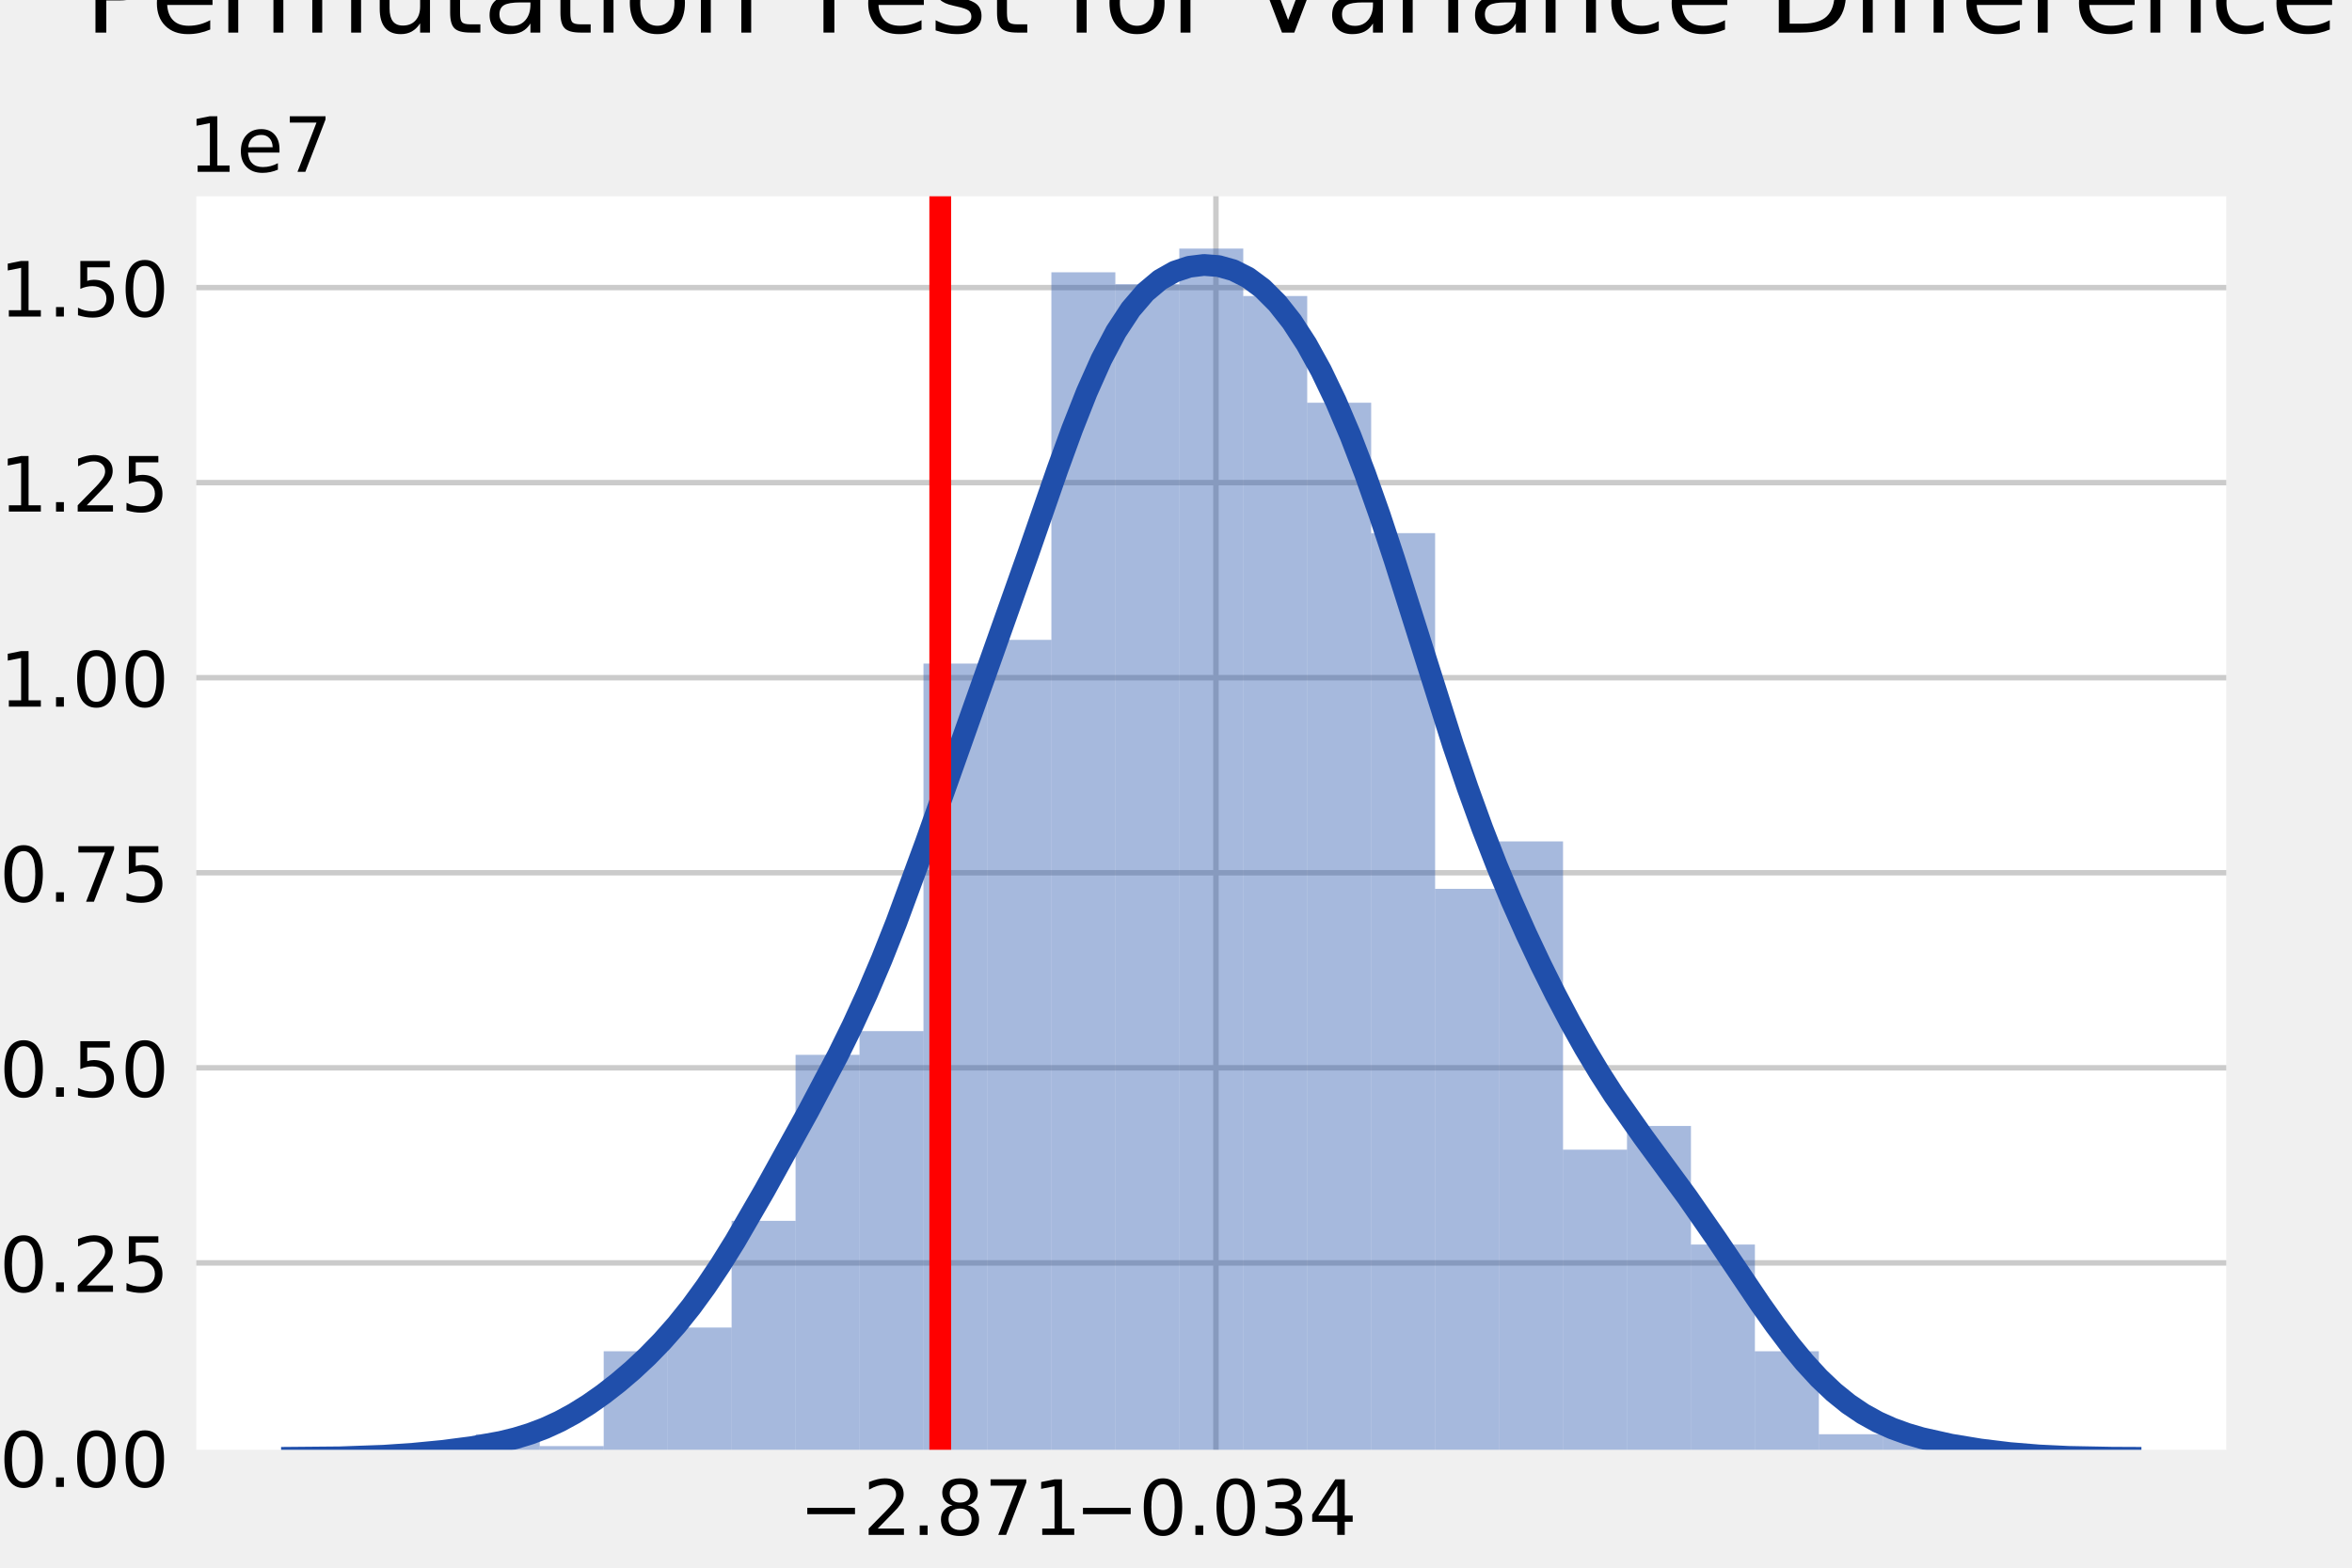
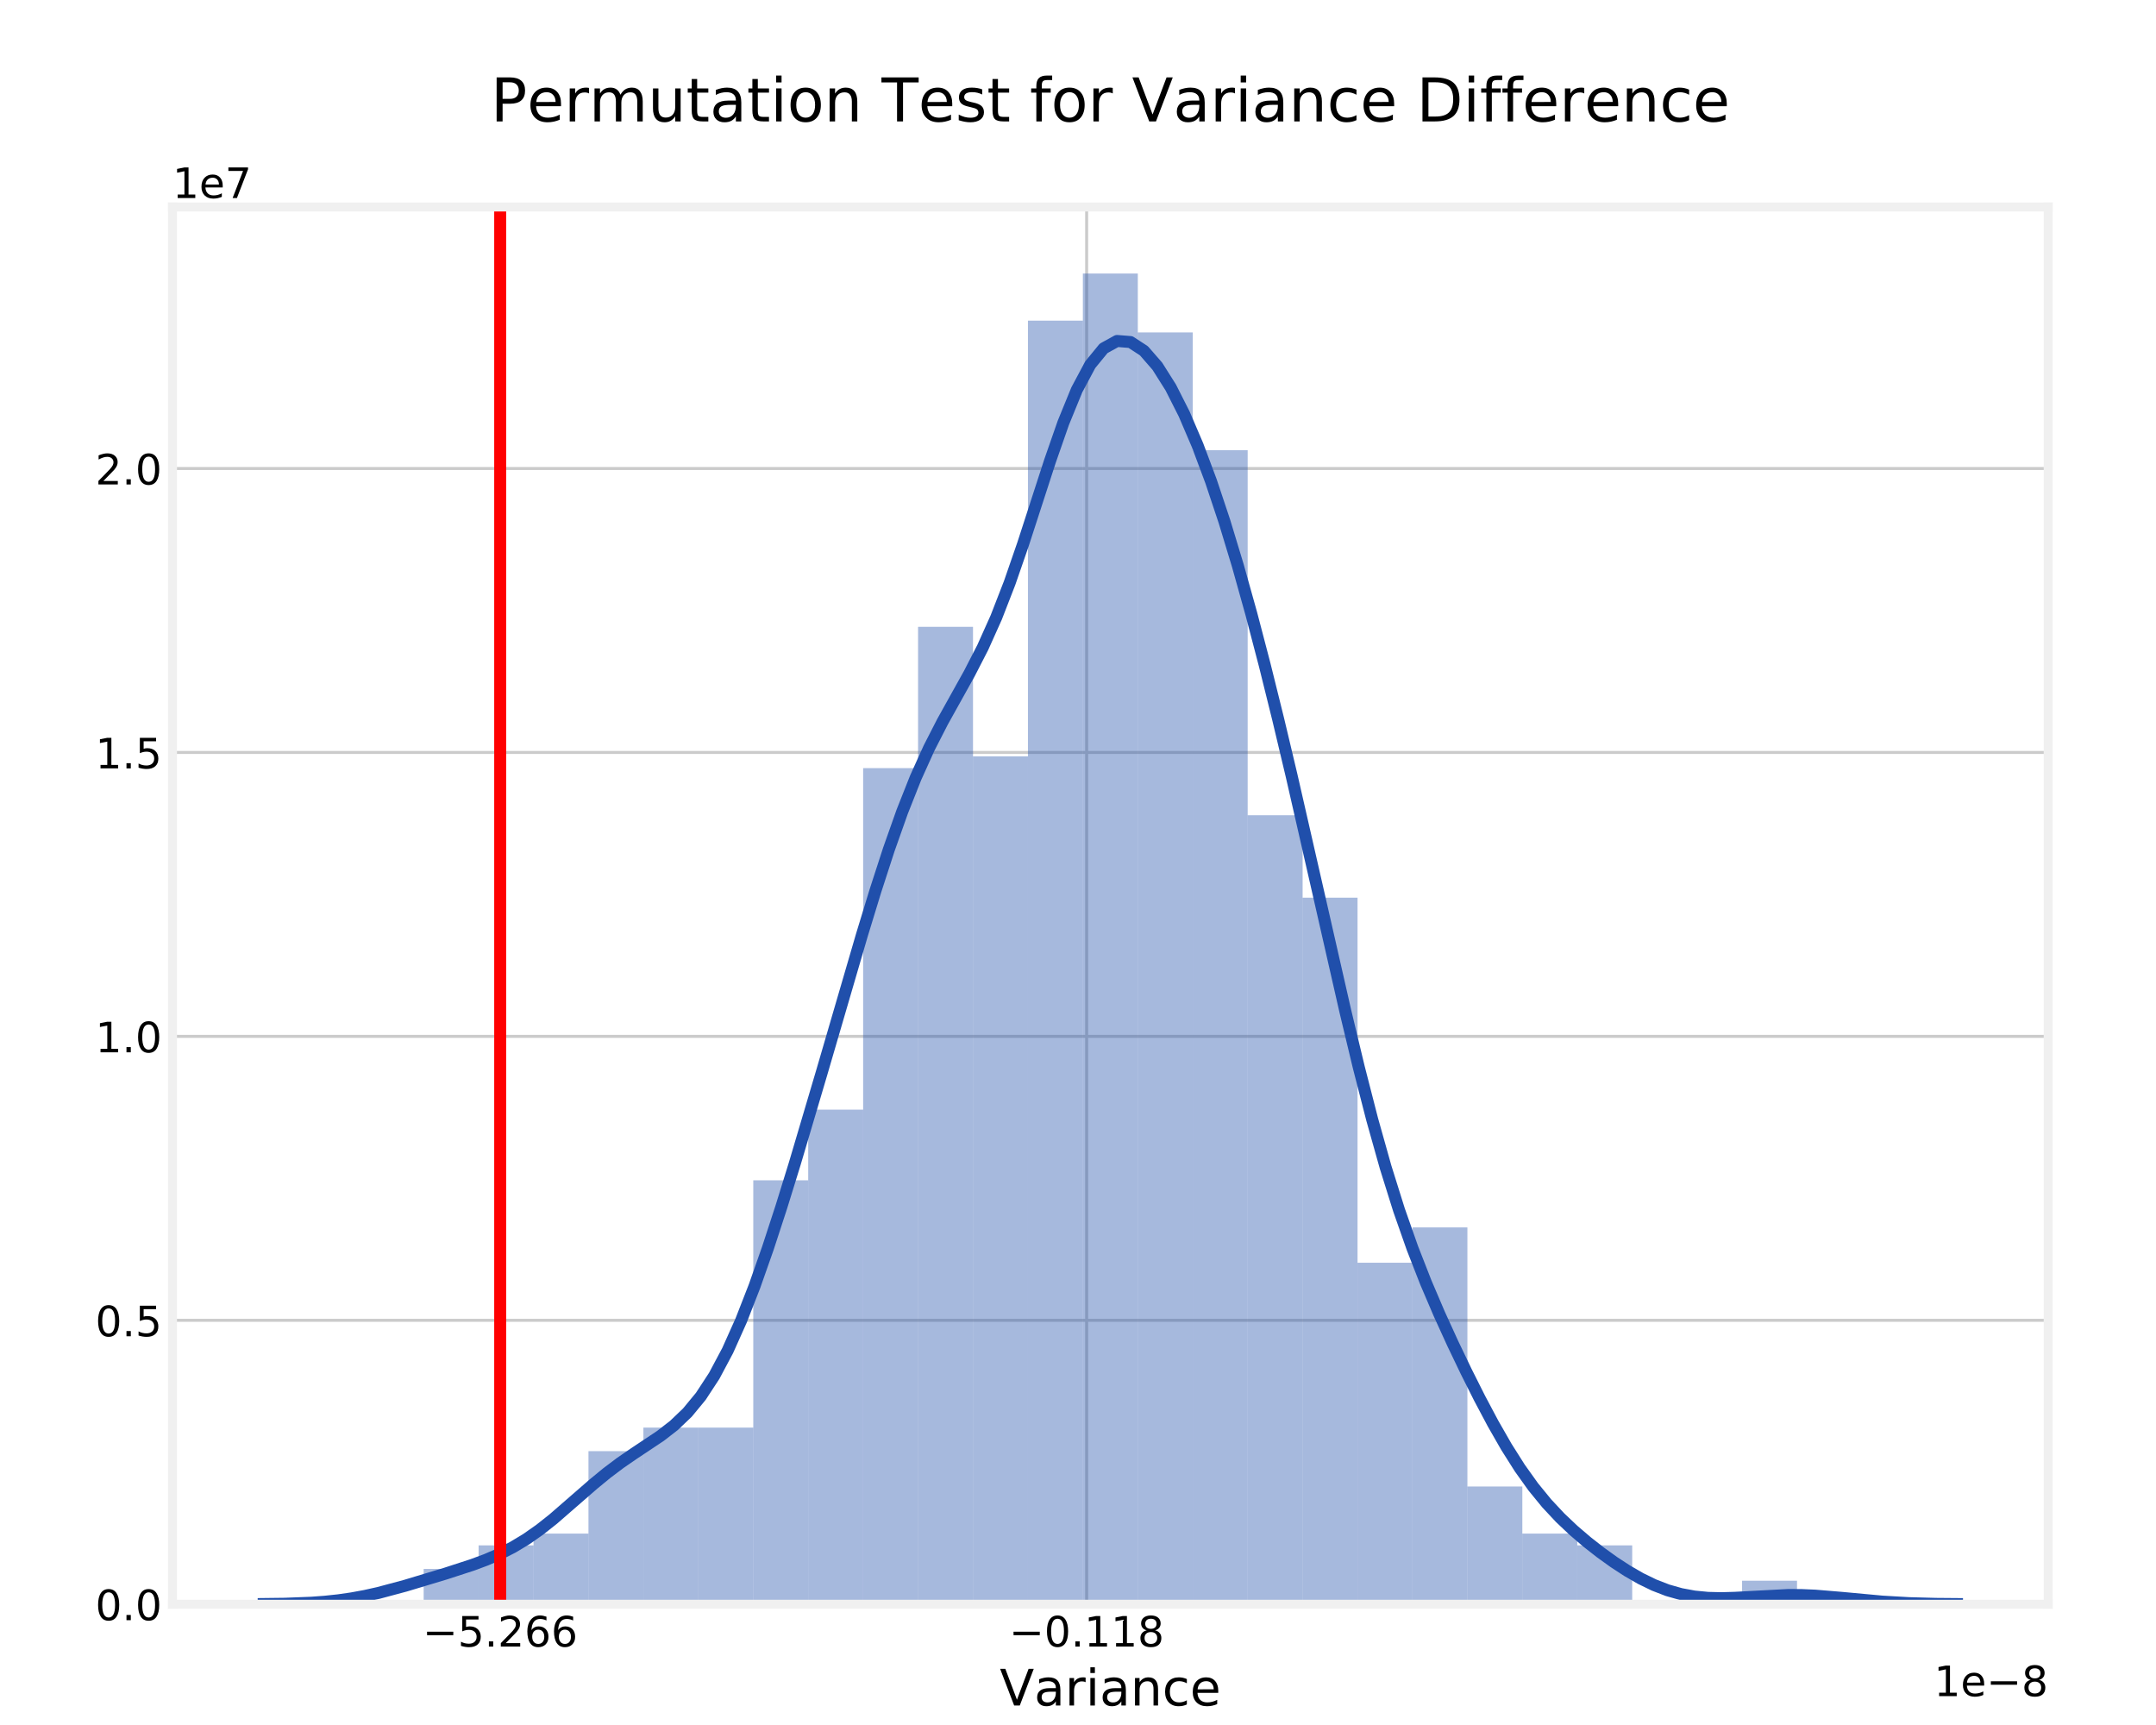
- <svg xmlns="http://www.w3.org/2000/svg" xmlns:xlink="http://www.w3.org/1999/xlink" height="288pt" version="1.1" viewBox="0 0 432 288" width="432pt">
+ <svg xmlns="http://www.w3.org/2000/svg" xmlns:xlink="http://www.w3.org/1999/xlink" height="576pt" version="1.1" viewBox="0 0 720 576" width="720pt">
  <defs>
    <style type="text/css">
*{stroke-linecap:butt;stroke-linejoin:round;}
  </style>
  </defs>
  <g id="figure_1">
    <g id="patch_1">
-       <path d="M 0 288  L 432 288  L 432 0  L 0 0  z " style="fill:#f0f0f0;" />
+       <path d="M 0 576  L 720 576  L 720 0  L 0 0  z " style="fill:#ffffff;" />
    </g>
    <g id="axes_1">
      <g id="patch_2">
-         <path d="M 34.56 267.84  L 410.4 267.84  L 410.4 34.56  L 34.56 34.56  z " style="fill:#ffffff;" />
+         <path d="M 57.6 535.68  L 684 535.68  L 684 69.12  L 57.6 69.12  z " style="fill:#ffffff;" />
      </g>
      <g id="matplotlib.axis_1">
        <g id="xtick_1">
          <g id="line2d_1">
-             <path clip-path="url(#p8875f8b47a)" d="M 223.334 267.84  L 223.334 34.56  " style="fill:none;stroke:#cbcbcb;" />
+             <path clip-path="url(#p418d63c7a5)" d="M 362.892 535.68  L 362.892 69.12  " style="fill:none;stroke:#cbcbcb;" />
          </g>
          <g id="line2d_2" />
          <g id="text_1">
            <defs>
              <path d="M 10.594 35.5  L 73.188 35.5  L 73.188 27.203  L 10.594 27.203  z " id="DejaVuSans-8722" />
              <path d="M 31.781 66.406  Q 24.172 66.406 20.328 58.906  Q 16.5 51.422 16.5 36.375  Q 16.5 21.391 20.328 13.891  Q 24.172 6.391 31.781 6.391  Q 39.453 6.391 43.281 13.891  Q 47.125 21.391 47.125 36.375  Q 47.125 51.422 43.281 58.906  Q 39.453 66.406 31.781 66.406  z M 31.781 74.219  Q 44.047 74.219 50.516 64.516  Q 56.984 54.828 56.984 36.375  Q 56.984 17.969 50.516 8.266  Q 44.047 -1.422 31.781 -1.422  Q 19.531 -1.422 13.062 8.266  Q 6.594 17.969 6.594 36.375  Q 6.594 54.828 13.062 64.516  Q 19.531 74.219 31.781 74.219  z " id="DejaVuSans-48" />
              <path d="M 10.688 12.406  L 21 12.406  L 21 0  L 10.688 0  z " id="DejaVuSans-46" />
-               <path d="M 40.578 39.312  Q 47.656 37.797 51.625 33  Q 55.609 28.219 55.609 21.188  Q 55.609 10.406 48.188 4.484  Q 40.766 -1.422 27.094 -1.422  Q 22.516 -1.422 17.656 -0.516  Q 12.797 0.391 7.625 2.203  L 7.625 11.719  Q 11.719 9.328 16.594 8.109  Q 21.484 6.891 26.812 6.891  Q 36.078 6.891 40.938 10.547  Q 45.797 14.203 45.797 21.188  Q 45.797 27.641 41.281 31.266  Q 36.766 34.906 28.719 34.906  L 20.219 34.906  L 20.219 43.016  L 29.109 43.016  Q 36.375 43.016 40.234 45.922  Q 44.094 48.828 44.094 54.297  Q 44.094 59.906 40.109 62.906  Q 36.141 65.922 28.719 65.922  Q 24.656 65.922 20.016 65.031  Q 15.375 64.156 9.812 62.312  L 9.812 71.094  Q 15.438 72.656 20.344 73.438  Q 25.25 74.219 29.594 74.219  Q 40.828 74.219 47.359 69.109  Q 53.906 64.016 53.906 55.328  Q 53.906 49.266 50.438 45.094  Q 46.969 40.922 40.578 39.312  z " id="DejaVuSans-51" />
-               <path d="M 37.797 64.312  L 12.891 25.391  L 37.797 25.391  z M 35.203 72.906  L 47.609 72.906  L 47.609 25.391  L 58.016 25.391  L 58.016 17.188  L 47.609 17.188  L 47.609 0  L 37.797 0  L 37.797 17.188  L 4.891 17.188  L 4.891 26.703  z " id="DejaVuSans-52" />
+               <path d="M 12.406 8.297  L 28.516 8.297  L 28.516 63.922  L 10.984 60.406  L 10.984 69.391  L 28.422 72.906  L 38.281 72.906  L 38.281 8.297  L 54.391 8.297  L 54.391 0  L 12.406 0  z " id="DejaVuSans-49" />
+               <path d="M 31.781 34.625  Q 24.75 34.625 20.719 30.859  Q 16.703 27.094 16.703 20.516  Q 16.703 13.922 20.719 10.156  Q 24.75 6.391 31.781 6.391  Q 38.812 6.391 42.859 10.172  Q 46.922 13.969 46.922 20.516  Q 46.922 27.094 42.891 30.859  Q 38.875 34.625 31.781 34.625  z M 21.922 38.812  Q 15.578 40.375 12.031 44.719  Q 8.5 49.078 8.5 55.328  Q 8.5 64.062 14.719 69.141  Q 20.953 74.219 31.781 74.219  Q 42.672 74.219 48.875 69.141  Q 55.078 64.062 55.078 55.328  Q 55.078 49.078 51.531 44.719  Q 48 40.375 41.703 38.812  Q 48.828 37.156 52.797 32.312  Q 56.781 27.484 56.781 20.516  Q 56.781 9.906 50.312 4.234  Q 43.844 -1.422 31.781 -1.422  Q 19.734 -1.422 13.25 4.234  Q 6.781 9.906 6.781 20.516  Q 6.781 27.484 10.781 32.312  Q 14.797 37.156 21.922 38.812  z M 18.312 54.391  Q 18.312 48.734 21.844 45.562  Q 25.391 42.391 31.781 42.391  Q 38.141 42.391 41.719 45.562  Q 45.312 48.734 45.312 54.391  Q 45.312 60.062 41.719 63.234  Q 38.141 66.406 31.781 66.406  Q 25.391 66.406 21.844 63.234  Q 18.312 60.062 18.312 54.391  z " id="DejaVuSans-56" />
            </defs>
-             <g transform="translate(197.4289 281.9778)scale(0.14 -0.14)">
+             <g transform="translate(336.9862 549.8178)scale(0.14 -0.14)">
              <use xlink:href="#DejaVuSans-8722" />
              <use x="83.789" xlink:href="#DejaVuSans-48" />
              <use x="147.412" xlink:href="#DejaVuSans-46" />
-               <use x="179.199" xlink:href="#DejaVuSans-48" />
-               <use x="242.822" xlink:href="#DejaVuSans-51" />
-               <use x="306.445" xlink:href="#DejaVuSans-52" />
+               <use x="179.199" xlink:href="#DejaVuSans-49" />
+               <use x="242.822" xlink:href="#DejaVuSans-49" />
+               <use x="306.445" xlink:href="#DejaVuSans-56" />
            </g>
          </g>
        </g>
        <g id="xtick_2">
          <g id="line2d_3">
-             <path clip-path="url(#p8875f8b47a)" d="M 172.699 267.84  L 172.699 34.56  " style="fill:none;stroke:#cbcbcb;" />
+             <path clip-path="url(#p418d63c7a5)" d="M 167.04 535.68  L 167.04 69.12  " style="fill:none;stroke:#cbcbcb;" />
          </g>
          <g id="line2d_4" />
          <g id="text_2">
            <defs>
+               <path d="M 10.797 72.906  L 49.516 72.906  L 49.516 64.594  L 19.828 64.594  L 19.828 46.734  Q 21.969 47.469 24.109 47.828  Q 26.266 48.188 28.422 48.188  Q 40.625 48.188 47.75 41.5  Q 54.891 34.812 54.891 23.391  Q 54.891 11.625 47.562 5.094  Q 40.234 -1.422 26.906 -1.422  Q 22.312 -1.422 17.547 -0.641  Q 12.797 0.141 7.719 1.703  L 7.719 11.625  Q 12.109 9.234 16.797 8.062  Q 21.484 6.891 26.703 6.891  Q 35.156 6.891 40.078 11.328  Q 45.016 15.766 45.016 23.391  Q 45.016 31 40.078 35.438  Q 35.156 39.891 26.703 39.891  Q 22.75 39.891 18.812 39.016  Q 14.891 38.141 10.797 36.281  z " id="DejaVuSans-53" />
              <path d="M 19.188 8.297  L 53.609 8.297  L 53.609 0  L 7.328 0  L 7.328 8.297  Q 12.938 14.109 22.625 23.891  Q 32.328 33.688 34.812 36.531  Q 39.547 41.844 41.422 45.531  Q 43.312 49.219 43.312 52.781  Q 43.312 58.594 39.234 62.25  Q 35.156 65.922 28.609 65.922  Q 23.969 65.922 18.812 64.312  Q 13.672 62.703 7.812 59.422  L 7.812 69.391  Q 13.766 71.781 18.938 73  Q 24.125 74.219 28.422 74.219  Q 39.75 74.219 46.484 68.547  Q 53.219 62.891 53.219 53.422  Q 53.219 48.922 51.531 44.891  Q 49.859 40.875 45.406 35.406  Q 44.188 33.984 37.641 27.219  Q 31.109 20.453 19.188 8.297  z " id="DejaVuSans-50" />
-               <path d="M 31.781 34.625  Q 24.75 34.625 20.719 30.859  Q 16.703 27.094 16.703 20.516  Q 16.703 13.922 20.719 10.156  Q 24.75 6.391 31.781 6.391  Q 38.812 6.391 42.859 10.172  Q 46.922 13.969 46.922 20.516  Q 46.922 27.094 42.891 30.859  Q 38.875 34.625 31.781 34.625  z M 21.922 38.812  Q 15.578 40.375 12.031 44.719  Q 8.5 49.078 8.5 55.328  Q 8.5 64.062 14.719 69.141  Q 20.953 74.219 31.781 74.219  Q 42.672 74.219 48.875 69.141  Q 55.078 64.062 55.078 55.328  Q 55.078 49.078 51.531 44.719  Q 48 40.375 41.703 38.812  Q 48.828 37.156 52.797 32.312  Q 56.781 27.484 56.781 20.516  Q 56.781 9.906 50.312 4.234  Q 43.844 -1.422 31.781 -1.422  Q 19.734 -1.422 13.25 4.234  Q 6.781 9.906 6.781 20.516  Q 6.781 27.484 10.781 32.312  Q 14.797 37.156 21.922 38.812  z M 18.312 54.391  Q 18.312 48.734 21.844 45.562  Q 25.391 42.391 31.781 42.391  Q 38.141 42.391 41.719 45.562  Q 45.312 48.734 45.312 54.391  Q 45.312 60.062 41.719 63.234  Q 38.141 66.406 31.781 66.406  Q 25.391 66.406 21.844 63.234  Q 18.312 60.062 18.312 54.391  z " id="DejaVuSans-56" />
-               <path d="M 8.203 72.906  L 55.078 72.906  L 55.078 68.703  L 28.609 0  L 18.312 0  L 43.219 64.594  L 8.203 64.594  z " id="DejaVuSans-55" />
-               <path d="M 12.406 8.297  L 28.516 8.297  L 28.516 63.922  L 10.984 60.406  L 10.984 69.391  L 28.422 72.906  L 38.281 72.906  L 38.281 8.297  L 54.391 8.297  L 54.391 0  L 12.406 0  z " id="DejaVuSans-49" />
+               <path d="M 33.016 40.375  Q 26.375 40.375 22.484 35.828  Q 18.609 31.297 18.609 23.391  Q 18.609 15.531 22.484 10.953  Q 26.375 6.391 33.016 6.391  Q 39.656 6.391 43.531 10.953  Q 47.406 15.531 47.406 23.391  Q 47.406 31.297 43.531 35.828  Q 39.656 40.375 33.016 40.375  z M 52.594 71.297  L 52.594 62.312  Q 48.875 64.062 45.094 64.984  Q 41.312 65.922 37.594 65.922  Q 27.828 65.922 22.672 59.328  Q 17.531 52.734 16.797 39.406  Q 19.672 43.656 24.016 45.922  Q 28.375 48.188 33.594 48.188  Q 44.578 48.188 50.953 41.516  Q 57.328 34.859 57.328 23.391  Q 57.328 12.156 50.688 5.359  Q 44.047 -1.422 33.016 -1.422  Q 20.359 -1.422 13.672 8.266  Q 6.984 17.969 6.984 36.375  Q 6.984 53.656 15.188 63.938  Q 23.391 74.219 37.203 74.219  Q 40.922 74.219 44.703 73.484  Q 48.484 72.75 52.594 71.297  z " id="DejaVuSans-54" />
            </defs>
-             <g transform="translate(146.7937 281.9778)scale(0.14 -0.14)">
+             <g transform="translate(141.1346 549.8178)scale(0.14 -0.14)">
              <use xlink:href="#DejaVuSans-8722" />
-               <use x="83.789" xlink:href="#DejaVuSans-50" />
+               <use x="83.789" xlink:href="#DejaVuSans-53" />
              <use x="147.412" xlink:href="#DejaVuSans-46" />
-               <use x="179.199" xlink:href="#DejaVuSans-56" />
-               <use x="242.822" xlink:href="#DejaVuSans-55" />
-               <use x="306.445" xlink:href="#DejaVuSans-49" />
+               <use x="179.199" xlink:href="#DejaVuSans-50" />
+               <use x="242.822" xlink:href="#DejaVuSans-54" />
+               <use x="306.445" xlink:href="#DejaVuSans-54" />
            </g>
          </g>
        </g>
        <g id="text_3">
          <defs>
            <path d="M 28.609 0  L 0.781 72.906  L 11.078 72.906  L 34.188 11.531  L 57.328 72.906  L 67.578 72.906  L 39.797 0  z " id="DejaVuSans-86" />
            <path d="M 34.281 27.484  Q 23.391 27.484 19.188 25  Q 14.984 22.516 14.984 16.5  Q 14.984 11.719 18.141 8.906  Q 21.297 6.109 26.703 6.109  Q 34.188 6.109 38.703 11.406  Q 43.219 16.703 43.219 25.484  L 43.219 27.484  z M 52.203 31.203  L 52.203 0  L 43.219 0  L 43.219 8.297  Q 40.141 3.328 35.547 0.953  Q 30.953 -1.422 24.312 -1.422  Q 15.922 -1.422 10.953 3.297  Q 6 8.016 6 15.922  Q 6 25.141 12.172 29.828  Q 18.359 34.516 30.609 34.516  L 43.219 34.516  L 43.219 35.406  Q 43.219 41.609 39.141 45  Q 35.062 48.391 27.688 48.391  Q 23 48.391 18.547 47.266  Q 14.109 46.141 10.016 43.891  L 10.016 52.203  Q 14.938 54.109 19.578 55.047  Q 24.219 56 28.609 56  Q 40.484 56 46.344 49.844  Q 52.203 43.703 52.203 31.203  z " id="DejaVuSans-97" />
            <path d="M 41.109 46.297  Q 39.594 47.172 37.812 47.578  Q 36.031 48 33.891 48  Q 26.266 48 22.188 43.047  Q 18.109 38.094 18.109 28.812  L 18.109 0  L 9.078 0  L 9.078 54.688  L 18.109 54.688  L 18.109 46.188  Q 20.953 51.172 25.484 53.578  Q 30.031 56 36.531 56  Q 37.453 56 38.578 55.875  Q 39.703 55.766 41.062 55.516  z " id="DejaVuSans-114" />
            <path d="M 9.422 54.688  L 18.406 54.688  L 18.406 0  L 9.422 0  z M 9.422 75.984  L 18.406 75.984  L 18.406 64.594  L 9.422 64.594  z " id="DejaVuSans-105" />
            <path d="M 54.891 33.016  L 54.891 0  L 45.906 0  L 45.906 32.719  Q 45.906 40.484 42.875 44.328  Q 39.844 48.188 33.797 48.188  Q 26.516 48.188 22.312 43.547  Q 18.109 38.922 18.109 30.906  L 18.109 0  L 9.078 0  L 9.078 54.688  L 18.109 54.688  L 18.109 46.188  Q 21.344 51.125 25.703 53.562  Q 30.078 56 35.797 56  Q 45.219 56 50.047 50.172  Q 54.891 44.344 54.891 33.016  z " id="DejaVuSans-110" />
            <path d="M 48.781 52.594  L 48.781 44.188  Q 44.969 46.297 41.141 47.344  Q 37.312 48.391 33.406 48.391  Q 24.656 48.391 19.812 42.844  Q 14.984 37.312 14.984 27.297  Q 14.984 17.281 19.812 11.734  Q 24.656 6.203 33.406 6.203  Q 37.312 6.203 41.141 7.25  Q 44.969 8.297 48.781 10.406  L 48.781 2.094  Q 45.016 0.344 40.984 -0.531  Q 36.969 -1.422 32.422 -1.422  Q 20.062 -1.422 12.781 6.344  Q 5.516 14.109 5.516 27.297  Q 5.516 40.672 12.859 48.328  Q 20.219 56 33.016 56  Q 37.156 56 41.109 55.141  Q 45.062 54.297 48.781 52.594  z " id="DejaVuSans-99" />
            <path d="M 56.203 29.594  L 56.203 25.203  L 14.891 25.203  Q 15.484 15.922 20.484 11.062  Q 25.484 6.203 34.422 6.203  Q 39.594 6.203 44.453 7.469  Q 49.312 8.734 54.109 11.281  L 54.109 2.781  Q 49.266 0.734 44.188 -0.344  Q 39.109 -1.422 33.891 -1.422  Q 20.797 -1.422 13.156 6.188  Q 5.516 13.812 5.516 26.812  Q 5.516 40.234 12.766 48.109  Q 20.016 56 32.328 56  Q 43.359 56 49.781 48.891  Q 56.203 41.797 56.203 29.594  z M 47.219 32.234  Q 47.125 39.594 43.094 43.984  Q 39.062 48.391 32.422 48.391  Q 24.906 48.391 20.391 44.141  Q 15.875 39.891 15.188 32.172  z " id="DejaVuSans-101" />
          </defs>
-           <g transform="translate(185.5502 301.6547)scale(0.168 -0.168)">
+           <g transform="translate(333.8702 569.4947)scale(0.168 -0.168)">
            <use xlink:href="#DejaVuSans-86" />
            <use x="68.299" xlink:href="#DejaVuSans-97" />
            <use x="129.578" xlink:href="#DejaVuSans-114" />
            <use x="170.691" xlink:href="#DejaVuSans-105" />
            <use x="198.475" xlink:href="#DejaVuSans-97" />
            <use x="259.754" xlink:href="#DejaVuSans-110" />
            <use x="323.133" xlink:href="#DejaVuSans-99" />
            <use x="378.113" xlink:href="#DejaVuSans-101" />
          </g>
        </g>
        <g id="text_4">
-           <g transform="translate(372.2391 298.5272)scale(0.14 -0.14)">
+           <g transform="translate(645.8391 566.3672)scale(0.14 -0.14)">
            <use xlink:href="#DejaVuSans-49" />
            <use x="63.623" xlink:href="#DejaVuSans-101" />
            <use x="125.146" xlink:href="#DejaVuSans-8722" />
            <use x="208.936" xlink:href="#DejaVuSans-56" />
          </g>
        </g>
      </g>
      <g id="matplotlib.axis_2">
        <g id="ytick_1">
          <g id="line2d_5">
-             <path clip-path="url(#p8875f8b47a)" d="M 34.56 267.84  L 410.4 267.84  " style="fill:none;stroke:#cbcbcb;" />
+             <path clip-path="url(#p418d63c7a5)" d="M 57.6 535.68  L 684 535.68  " style="fill:none;stroke:#cbcbcb;" />
          </g>
          <g id="line2d_6" />
          <g id="text_5">
-             <g transform="translate(-0.111875 273.1589)scale(0.14 -0.14)">
+             <g transform="translate(31.83563 540.9989)scale(0.14 -0.14)">
              <use xlink:href="#DejaVuSans-48" />
              <use x="63.623" xlink:href="#DejaVuSans-46" />
              <use x="95.41" xlink:href="#DejaVuSans-48" />
-               <use x="159.033" xlink:href="#DejaVuSans-48" />
            </g>
          </g>
        </g>
        <g id="ytick_2">
          <g id="line2d_7">
-             <path clip-path="url(#p8875f8b47a)" d="M 34.56 232.005  L 410.4 232.005  " style="fill:none;stroke:#cbcbcb;" />
+             <path clip-path="url(#p418d63c7a5)" d="M 57.6 440.873  L 684 440.873  " style="fill:none;stroke:#cbcbcb;" />
          </g>
          <g id="line2d_8" />
          <g id="text_6">
-             <defs>
-               <path d="M 10.797 72.906  L 49.516 72.906  L 49.516 64.594  L 19.828 64.594  L 19.828 46.734  Q 21.969 47.469 24.109 47.828  Q 26.266 48.188 28.422 48.188  Q 40.625 48.188 47.75 41.5  Q 54.891 34.812 54.891 23.391  Q 54.891 11.625 47.562 5.094  Q 40.234 -1.422 26.906 -1.422  Q 22.312 -1.422 17.547 -0.641  Q 12.797 0.141 7.719 1.703  L 7.719 11.625  Q 12.109 9.234 16.797 8.062  Q 21.484 6.891 26.703 6.891  Q 35.156 6.891 40.078 11.328  Q 45.016 15.766 45.016 23.391  Q 45.016 31 40.078 35.438  Q 35.156 39.891 26.703 39.891  Q 22.75 39.891 18.812 39.016  Q 14.891 38.141 10.797 36.281  z " id="DejaVuSans-53" />
-             </defs>
-             <g transform="translate(-0.111875 237.3239)scale(0.14 -0.14)">
+             <g transform="translate(31.83563 446.1914)scale(0.14 -0.14)">
              <use xlink:href="#DejaVuSans-48" />
              <use x="63.623" xlink:href="#DejaVuSans-46" />
-               <use x="95.41" xlink:href="#DejaVuSans-50" />
-               <use x="159.033" xlink:href="#DejaVuSans-53" />
+               <use x="95.41" xlink:href="#DejaVuSans-53" />
            </g>
          </g>
        </g>
        <g id="ytick_3">
          <g id="line2d_9">
-             <path clip-path="url(#p8875f8b47a)" d="M 34.56 196.17  L 410.4 196.17  " style="fill:none;stroke:#cbcbcb;" />
+             <path clip-path="url(#p418d63c7a5)" d="M 57.6 346.065  L 684 346.065  " style="fill:none;stroke:#cbcbcb;" />
          </g>
          <g id="line2d_10" />
          <g id="text_7">
-             <g transform="translate(-0.111875 201.4889)scale(0.14 -0.14)">
-               <use xlink:href="#DejaVuSans-48" />
-               <use x="63.623" xlink:href="#DejaVuSans-46" />
-               <use x="95.41" xlink:href="#DejaVuSans-53" />
-               <use x="159.033" xlink:href="#DejaVuSans-48" />
+             <g transform="translate(31.83563 351.3839)scale(0.14 -0.14)">
+               <use xlink:href="#DejaVuSans-49" />
+               <use x="63.623" xlink:href="#DejaVuSans-46" />
+               <use x="95.41" xlink:href="#DejaVuSans-48" />
            </g>
          </g>
        </g>
        <g id="ytick_4">
          <g id="line2d_11">
-             <path clip-path="url(#p8875f8b47a)" d="M 34.56 160.335  L 410.4 160.335  " style="fill:none;stroke:#cbcbcb;" />
+             <path clip-path="url(#p418d63c7a5)" d="M 57.6 251.258  L 684 251.258  " style="fill:none;stroke:#cbcbcb;" />
          </g>
          <g id="line2d_12" />
          <g id="text_8">
-             <g transform="translate(-0.111875 165.6539)scale(0.14 -0.14)">
-               <use xlink:href="#DejaVuSans-48" />
-               <use x="63.623" xlink:href="#DejaVuSans-46" />
-               <use x="95.41" xlink:href="#DejaVuSans-55" />
-               <use x="159.033" xlink:href="#DejaVuSans-53" />
+             <g transform="translate(31.83563 256.5764)scale(0.14 -0.14)">
+               <use xlink:href="#DejaVuSans-49" />
+               <use x="63.623" xlink:href="#DejaVuSans-46" />
+               <use x="95.41" xlink:href="#DejaVuSans-53" />
            </g>
          </g>
        </g>
        <g id="ytick_5">
          <g id="line2d_13">
-             <path clip-path="url(#p8875f8b47a)" d="M 34.56 124.5  L 410.4 124.5  " style="fill:none;stroke:#cbcbcb;" />
+             <path clip-path="url(#p418d63c7a5)" d="M 57.6 156.45  L 684 156.45  " style="fill:none;stroke:#cbcbcb;" />
          </g>
          <g id="line2d_14" />
          <g id="text_9">
-             <g transform="translate(-0.111875 129.8189)scale(0.14 -0.14)">
-               <use xlink:href="#DejaVuSans-49" />
+             <g transform="translate(31.83563 161.769)scale(0.14 -0.14)">
+               <use xlink:href="#DejaVuSans-50" />
              <use x="63.623" xlink:href="#DejaVuSans-46" />
              <use x="95.41" xlink:href="#DejaVuSans-48" />
-               <use x="159.033" xlink:href="#DejaVuSans-48" />
-             </g>
-           </g>
-         </g>
-         <g id="ytick_6">
-           <g id="line2d_15">
-             <path clip-path="url(#p8875f8b47a)" d="M 34.56 88.665  L 410.4 88.665  " style="fill:none;stroke:#cbcbcb;" />
-           </g>
-           <g id="line2d_16" />
-           <g id="text_10">
-             <g transform="translate(-0.111875 93.98396)scale(0.14 -0.14)">
-               <use xlink:href="#DejaVuSans-49" />
-               <use x="63.623" xlink:href="#DejaVuSans-46" />
-               <use x="95.41" xlink:href="#DejaVuSans-50" />
-               <use x="159.033" xlink:href="#DejaVuSans-53" />
-             </g>
-           </g>
-         </g>
-         <g id="ytick_7">
-           <g id="line2d_17">
-             <path clip-path="url(#p8875f8b47a)" d="M 34.56 52.83  L 410.4 52.83  " style="fill:none;stroke:#cbcbcb;" />
-           </g>
-           <g id="line2d_18" />
-           <g id="text_11">
-             <g transform="translate(-0.111875 58.14897)scale(0.14 -0.14)">
-               <use xlink:href="#DejaVuSans-49" />
-               <use x="63.623" xlink:href="#DejaVuSans-46" />
-               <use x="95.41" xlink:href="#DejaVuSans-53" />
-               <use x="159.033" xlink:href="#DejaVuSans-48" />
-             </g>
-           </g>
-         </g>
-         <g id="text_12">
-           <g transform="translate(34.56 31.56)scale(0.14 -0.14)">
+             </g>
+           </g>
+         </g>
+         <g id="text_10">
+           <defs>
+             <path d="M 8.203 72.906  L 55.078 72.906  L 55.078 68.703  L 28.609 0  L 18.312 0  L 43.219 64.594  L 8.203 64.594  z " id="DejaVuSans-55" />
+           </defs>
+           <g transform="translate(57.6 66.12)scale(0.14 -0.14)">
            <use xlink:href="#DejaVuSans-49" />
            <use x="63.623" xlink:href="#DejaVuSans-101" />
            <use x="125.146" xlink:href="#DejaVuSans-55" />
          </g>
        </g>
      </g>
      <g id="patch_3">
-         <path clip-path="url(#p8875f8b47a)" d="M 87.389 267.84  L 99.136 267.84  L 99.136 263.484  L 87.389 263.484  z " style="fill:#204fab;opacity:0.4;" />
+         <path clip-path="url(#p418d63c7a5)" d="M 141.486 535.68  L 159.831 535.68  L 159.831 523.883  L 141.486 523.883  z " style="fill:#204fab;opacity:0.4;" />
      </g>
      <g id="patch_4">
-         <path clip-path="url(#p8875f8b47a)" d="M 99.136 267.84  L 110.883 267.84  L 110.883 265.662  L 99.136 265.662  z " style="fill:#204fab;opacity:0.4;" />
+         <path clip-path="url(#p418d63c7a5)" d="M 159.831 535.68  L 178.176 535.68  L 178.176 516.019  L 159.831 516.019  z " style="fill:#204fab;opacity:0.4;" />
      </g>
      <g id="patch_5">
-         <path clip-path="url(#p8875f8b47a)" d="M 110.883 267.84  L 122.63 267.84  L 122.63 248.237  L 110.883 248.237  z " style="fill:#204fab;opacity:0.4;" />
+         <path clip-path="url(#p418d63c7a5)" d="M 178.176 535.68  L 196.521 535.68  L 196.521 512.087  L 178.176 512.087  z " style="fill:#204fab;opacity:0.4;" />
      </g>
      <g id="patch_6">
-         <path clip-path="url(#p8875f8b47a)" d="M 122.63 267.84  L 134.377 267.84  L 134.377 243.88  L 122.63 243.88  z " style="fill:#204fab;opacity:0.4;" />
+         <path clip-path="url(#p418d63c7a5)" d="M 196.521 535.68  L 214.866 535.68  L 214.866 484.561  L 196.521 484.561  z " style="fill:#204fab;opacity:0.4;" />
      </g>
      <g id="patch_7">
-         <path clip-path="url(#p8875f8b47a)" d="M 134.377 267.84  L 146.124 267.84  L 146.124 224.277  L 134.377 224.277  z " style="fill:#204fab;opacity:0.4;" />
+         <path clip-path="url(#p418d63c7a5)" d="M 214.866 535.68  L 233.211 535.68  L 233.211 476.696  L 214.866 476.696  z " style="fill:#204fab;opacity:0.4;" />
      </g>
      <g id="patch_8">
-         <path clip-path="url(#p8875f8b47a)" d="M 146.124 267.84  L 157.871 267.84  L 157.871 193.783  L 146.124 193.783  z " style="fill:#204fab;opacity:0.4;" />
+         <path clip-path="url(#p418d63c7a5)" d="M 233.211 535.68  L 251.557 535.68  L 251.557 476.696  L 233.211 476.696  z " style="fill:#204fab;opacity:0.4;" />
      </g>
      <g id="patch_9">
-         <path clip-path="url(#p8875f8b47a)" d="M 157.871 267.84  L 169.618 267.84  L 169.618 189.427  L 157.871 189.427  z " style="fill:#204fab;opacity:0.4;" />
+         <path clip-path="url(#p418d63c7a5)" d="M 251.557 535.68  L 269.902 535.68  L 269.902 394.119  L 251.557 394.119  z " style="fill:#204fab;opacity:0.4;" />
      </g>
      <g id="patch_10">
-         <path clip-path="url(#p8875f8b47a)" d="M 169.618 267.84  L 181.365 267.84  L 181.365 121.904  L 169.618 121.904  z " style="fill:#204fab;opacity:0.4;" />
+         <path clip-path="url(#p418d63c7a5)" d="M 269.902 535.68  L 288.247 535.68  L 288.247 370.526  L 269.902 370.526  z " style="fill:#204fab;opacity:0.4;" />
      </g>
      <g id="patch_11">
-         <path clip-path="url(#p8875f8b47a)" d="M 181.365 267.84  L 193.112 267.84  L 193.112 117.548  L 181.365 117.548  z " style="fill:#204fab;opacity:0.4;" />
+         <path clip-path="url(#p418d63c7a5)" d="M 288.247 535.68  L 306.592 535.68  L 306.592 256.491  L 288.247 256.491  z " style="fill:#204fab;opacity:0.4;" />
      </g>
      <g id="patch_12">
-         <path clip-path="url(#p8875f8b47a)" d="M 193.112 267.84  L 204.859 267.84  L 204.859 50.025  L 193.112 50.025  z " style="fill:#204fab;opacity:0.4;" />
+         <path clip-path="url(#p418d63c7a5)" d="M 306.592 535.68  L 324.937 535.68  L 324.937 209.304  L 306.592 209.304  z " style="fill:#204fab;opacity:0.4;" />
      </g>
      <g id="patch_13">
-         <path clip-path="url(#p8875f8b47a)" d="M 204.859 267.84  L 216.606 267.84  L 216.606 52.203  L 204.859 52.203  z " style="fill:#204fab;opacity:0.4;" />
+         <path clip-path="url(#p418d63c7a5)" d="M 324.937 535.68  L 343.282 535.68  L 343.282 252.559  L 324.937 252.559  z " style="fill:#204fab;opacity:0.4;" />
      </g>
      <g id="patch_14">
-         <path clip-path="url(#p8875f8b47a)" d="M 216.606 267.84  L 228.354 267.84  L 228.354 45.669  L 216.606 45.669  z " style="fill:#204fab;opacity:0.4;" />
+         <path clip-path="url(#p418d63c7a5)" d="M 343.282 535.68  L 361.627 535.68  L 361.627 107.066  L 343.282 107.066  z " style="fill:#204fab;opacity:0.4;" />
      </g>
      <g id="patch_15">
-         <path clip-path="url(#p8875f8b47a)" d="M 228.354 267.84  L 240.101 267.84  L 240.101 54.381  L 228.354 54.381  z " style="fill:#204fab;opacity:0.4;" />
+         <path clip-path="url(#p418d63c7a5)" d="M 361.627 535.68  L 379.973 535.68  L 379.973 91.337  L 361.627 91.337  z " style="fill:#204fab;opacity:0.4;" />
      </g>
      <g id="patch_16">
-         <path clip-path="url(#p8875f8b47a)" d="M 240.101 267.84  L 251.848 267.84  L 251.848 73.985  L 240.101 73.985  z " style="fill:#204fab;opacity:0.4;" />
+         <path clip-path="url(#p418d63c7a5)" d="M 379.973 535.68  L 398.318 535.68  L 398.318 110.998  L 379.973 110.998  z " style="fill:#204fab;opacity:0.4;" />
      </g>
      <g id="patch_17">
-         <path clip-path="url(#p8875f8b47a)" d="M 251.848 267.84  L 263.595 267.84  L 263.595 97.944  L 251.848 97.944  z " style="fill:#204fab;opacity:0.4;" />
+         <path clip-path="url(#p418d63c7a5)" d="M 398.318 535.68  L 416.663 535.68  L 416.663 150.321  L 398.318 150.321  z " style="fill:#204fab;opacity:0.4;" />
      </g>
      <g id="patch_18">
-         <path clip-path="url(#p8875f8b47a)" d="M 263.595 267.84  L 275.342 267.84  L 275.342 163.289  L 263.595 163.289  z " style="fill:#204fab;opacity:0.4;" />
+         <path clip-path="url(#p418d63c7a5)" d="M 416.663 535.68  L 435.008 535.68  L 435.008 272.22  L 416.663 272.22  z " style="fill:#204fab;opacity:0.4;" />
      </g>
      <g id="patch_19">
-         <path clip-path="url(#p8875f8b47a)" d="M 275.342 267.84  L 287.089 267.84  L 287.089 154.576  L 275.342 154.576  z " style="fill:#204fab;opacity:0.4;" />
+         <path clip-path="url(#p418d63c7a5)" d="M 435.008 535.68  L 453.353 535.68  L 453.353 299.746  L 435.008 299.746  z " style="fill:#204fab;opacity:0.4;" />
      </g>
      <g id="patch_20">
-         <path clip-path="url(#p8875f8b47a)" d="M 287.089 267.84  L 298.836 267.84  L 298.836 211.208  L 287.089 211.208  z " style="fill:#204fab;opacity:0.4;" />
+         <path clip-path="url(#p418d63c7a5)" d="M 453.353 535.68  L 471.698 535.68  L 471.698 421.645  L 453.353 421.645  z " style="fill:#204fab;opacity:0.4;" />
      </g>
      <g id="patch_21">
-         <path clip-path="url(#p8875f8b47a)" d="M 298.836 267.84  L 310.583 267.84  L 310.583 206.852  L 298.836 206.852  z " style="fill:#204fab;opacity:0.4;" />
+         <path clip-path="url(#p418d63c7a5)" d="M 471.698 535.68  L 490.043 535.68  L 490.043 409.848  L 471.698 409.848  z " style="fill:#204fab;opacity:0.4;" />
      </g>
      <g id="patch_22">
-         <path clip-path="url(#p8875f8b47a)" d="M 310.583 267.84  L 322.33 267.84  L 322.33 228.633  L 310.583 228.633  z " style="fill:#204fab;opacity:0.4;" />
+         <path clip-path="url(#p418d63c7a5)" d="M 490.043 535.68  L 508.389 535.68  L 508.389 496.358  L 490.043 496.358  z " style="fill:#204fab;opacity:0.4;" />
      </g>
      <g id="patch_23">
-         <path clip-path="url(#p8875f8b47a)" d="M 322.33 267.84  L 334.077 267.84  L 334.077 248.237  L 322.33 248.237  z " style="fill:#204fab;opacity:0.4;" />
+         <path clip-path="url(#p418d63c7a5)" d="M 508.389 535.68  L 526.734 535.68  L 526.734 512.087  L 508.389 512.087  z " style="fill:#204fab;opacity:0.4;" />
      </g>
      <g id="patch_24">
-         <path clip-path="url(#p8875f8b47a)" d="M 334.077 267.84  L 345.824 267.84  L 345.824 263.484  L 334.077 263.484  z " style="fill:#204fab;opacity:0.4;" />
+         <path clip-path="url(#p418d63c7a5)" d="M 526.734 535.68  L 545.079 535.68  L 545.079 516.019  L 526.734 516.019  z " style="fill:#204fab;opacity:0.4;" />
      </g>
      <g id="patch_25">
-         <path clip-path="url(#p8875f8b47a)" d="M 345.824 267.84  L 357.571 267.84  L 357.571 263.484  L 345.824 263.484  z " style="fill:#204fab;opacity:0.4;" />
-       </g>
-       <g id="line2d_19">
-         <path clip-path="url(#p8875f8b47a)" d="M 51.644 267.823  L 62.405 267.727  L 70.476 267.438  L 75.857 267.071  L 81.237 266.552  L 86.618 265.859  L 91.999 264.883  L 94.689 264.221  L 97.379 263.395  L 100.07 262.375  L 102.76 261.139  L 105.45 259.679  L 108.141 257.997  L 110.831 256.104  L 113.521 254.009  L 116.212 251.711  L 118.902 249.196  L 121.592 246.436  L 124.283 243.393  L 126.973 240.035  L 129.663 236.34  L 132.354 232.314  L 135.044 227.989  L 140.425 218.698  L 148.496 204.092  L 153.876 193.909  L 156.567 188.436  L 159.257 182.568  L 161.947 176.24  L 164.638 169.455  L 170.018 154.855  L 188.851 101.735  L 194.231 86.232  L 196.922 78.85  L 199.612 72.034  L 202.302 66.004  L 204.993 60.913  L 207.683 56.817  L 210.373 53.685  L 213.064 51.42  L 215.754 49.898  L 218.444 49.007  L 221.135 48.676  L 223.825 48.881  L 226.516 49.638  L 229.206 50.991  L 231.896 52.989  L 234.587 55.678  L 237.277 59.084  L 239.967 63.224  L 242.658 68.099  L 245.348 73.704  L 248.038 80.024  L 250.729 87.024  L 253.419 94.641  L 256.109 102.767  L 266.871 136.805  L 269.561 144.727  L 272.251 152.154  L 274.942 159.072  L 277.632 165.519  L 280.322 171.564  L 283.013 177.269  L 285.703 182.671  L 288.393 187.779  L 291.084 192.582  L 293.774 197.069  L 296.464 201.253  L 301.845 208.914  L 309.916 219.914  L 315.297 227.665  L 323.368 239.634  L 326.058 243.43  L 328.748 246.996  L 331.439 250.266  L 334.129 253.192  L 336.819 255.746  L 339.51 257.923  L 342.2 259.74  L 344.89 261.227  L 347.581 262.431  L 350.271 263.403  L 352.961 264.193  L 358.342 265.398  L 363.723 266.284  L 369.103 266.94  L 374.484 267.383  L 379.865 267.642  L 387.936 267.798  L 393.316 267.823  L 393.316 267.823  " style="fill:none;stroke:#204fab;stroke-width:4;" />
-       </g>
-       <g id="line2d_20">
-         <path clip-path="url(#p8875f8b47a)" d="M 172.699 267.84  L 172.699 34.56  " style="fill:none;stroke:#ff0000;stroke-width:4;" />
+         <path clip-path="url(#p418d63c7a5)" d="M 545.079 535.68  L 563.424 535.68  L 563.424 535.68  L 545.079 535.68  z " style="fill:#204fab;opacity:0.4;" />
      </g>
      <g id="patch_26">
-         <path d="M 34.56 267.84  L 34.56 34.56  " style="fill:none;stroke:#f0f0f0;stroke-linecap:square;stroke-linejoin:miter;stroke-width:3;" />
+         <path clip-path="url(#p418d63c7a5)" d="M 563.424 535.68  L 581.769 535.68  L 581.769 535.68  L 563.424 535.68  z " style="fill:#204fab;opacity:0.4;" />
      </g>
      <g id="patch_27">
-         <path d="M 410.4 267.84  L 410.4 34.56  " style="fill:none;stroke:#f0f0f0;stroke-linecap:square;stroke-linejoin:miter;stroke-width:3;" />
+         <path clip-path="url(#p418d63c7a5)" d="M 581.769 535.68  L 600.114 535.68  L 600.114 527.816  L 581.769 527.816  z " style="fill:#204fab;opacity:0.4;" />
+       </g>
+       <g id="line2d_15">
+         <path clip-path="url(#p418d63c7a5)" d="M 86.073 535.625  L 95.041 535.517  L 104.008 535.169  L 108.492 534.839  L 112.976 534.362  L 117.46 533.716  L 121.944 532.89  L 126.428 531.89  L 135.396 529.485  L 148.847 525.43  L 157.815 522.512  L 162.299 520.844  L 166.783 518.918  L 171.267 516.64  L 175.751 513.942  L 180.235 510.802  L 184.718 507.259  L 193.686 499.465  L 198.17 495.561  L 202.654 491.876  L 207.138 488.5  L 211.622 485.414  L 220.59 479.443  L 225.073 475.967  L 229.557 471.685  L 234.041 466.25  L 238.525 459.393  L 243.009 450.964  L 247.493 440.948  L 251.977 429.461  L 256.461 416.715  L 260.945 402.974  L 265.428 388.499  L 274.396 358.226  L 287.848 312.165  L 292.332 297.502  L 296.816 283.682  L 301.3 271.012  L 305.784 259.703  L 310.267 249.778  L 314.751 241.019  L 323.719 224.906  L 328.203 216.179  L 332.687 206.185  L 337.171 194.644  L 341.655 181.69  L 350.622 154.037  L 355.106 141.179  L 359.59 130.206  L 364.074 121.799  L 368.558 116.324  L 373.042 113.85  L 377.526 114.213  L 382.01 117.128  L 386.494 122.278  L 390.978 129.385  L 395.461 138.244  L 399.945 148.716  L 404.429 160.71  L 408.913 174.147  L 413.397 188.937  L 417.881 204.962  L 422.365 222.084  L 426.849 240.152  L 431.333 259.003  L 440.3 298.266  L 449.268 337.614  L 453.752 356.303  L 458.236 373.771  L 462.72 389.718  L 467.204 404.029  L 471.688 416.792  L 476.172 428.258  L 480.655 438.754  L 485.139 448.581  L 489.623 457.933  L 494.107 466.867  L 498.591 475.315  L 503.075 483.143  L 507.559 490.226  L 512.043 496.498  L 516.527 501.984  L 521.01 506.78  L 525.494 511.026  L 529.978 514.856  L 534.462 518.365  L 538.946 521.59  L 543.43 524.518  L 547.914 527.1  L 552.398 529.279  L 556.882 531.012  L 561.365 532.284  L 565.849 533.112  L 570.333 533.546  L 574.817 533.655  L 579.301 533.53  L 597.237 532.587  L 601.721 532.617  L 606.204 532.81  L 615.172 533.556  L 628.624 534.802  L 637.592 535.314  L 646.559 535.556  L 655.527 535.63  L 655.527 535.63  " style="fill:none;stroke:#204fab;stroke-width:4;" />
+       </g>
+       <g id="line2d_16">
+         <path clip-path="url(#p418d63c7a5)" d="M 167.04 535.68  L 167.04 69.12  " style="fill:none;stroke:#ff0000;stroke-width:4;" />
      </g>
      <g id="patch_28">
-         <path d="M 34.56 267.84  L 410.4 267.84  " style="fill:none;stroke:#f0f0f0;stroke-linecap:square;stroke-linejoin:miter;stroke-width:3;" />
+         <path d="M 57.6 535.68  L 57.6 69.12  " style="fill:none;stroke:#f0f0f0;stroke-linecap:square;stroke-linejoin:miter;stroke-width:3;" />
      </g>
      <g id="patch_29">
-         <path d="M 34.56 34.56  L 410.4 34.56  " style="fill:none;stroke:#f0f0f0;stroke-linecap:square;stroke-linejoin:miter;stroke-width:3;" />
-       </g>
-       <g id="text_13">
+         <path d="M 684 535.68  L 684 69.12  " style="fill:none;stroke:#f0f0f0;stroke-linecap:square;stroke-linejoin:miter;stroke-width:3;" />
+       </g>
+       <g id="patch_30">
+         <path d="M 57.6 535.68  L 684 535.68  " style="fill:none;stroke:#f0f0f0;stroke-linecap:square;stroke-linejoin:miter;stroke-width:3;" />
+       </g>
+       <g id="patch_31">
+         <path d="M 57.6 69.12  L 684 69.12  " style="fill:none;stroke:#f0f0f0;stroke-linecap:square;stroke-linejoin:miter;stroke-width:3;" />
+       </g>
+       <g id="text_11">
        <defs>
          <path d="M 19.672 64.797  L 19.672 37.406  L 32.078 37.406  Q 38.969 37.406 42.719 40.969  Q 46.484 44.531 46.484 51.125  Q 46.484 57.672 42.719 61.234  Q 38.969 64.797 32.078 64.797  z M 9.812 72.906  L 32.078 72.906  Q 44.344 72.906 50.609 67.359  Q 56.891 61.812 56.891 51.125  Q 56.891 40.328 50.609 34.812  Q 44.344 29.297 32.078 29.297  L 19.672 29.297  L 19.672 0  L 9.812 0  z " id="DejaVuSans-80" />
          <path d="M 52 44.188  Q 55.375 50.25 60.062 53.125  Q 64.75 56 71.094 56  Q 79.641 56 84.281 50.016  Q 88.922 44.047 88.922 33.016  L 88.922 0  L 79.891 0  L 79.891 32.719  Q 79.891 40.578 77.094 44.375  Q 74.312 48.188 68.609 48.188  Q 61.625 48.188 57.562 43.547  Q 53.516 38.922 53.516 30.906  L 53.516 0  L 44.484 0  L 44.484 32.719  Q 44.484 40.625 41.703 44.406  Q 38.922 48.188 33.109 48.188  Q 26.219 48.188 22.156 43.531  Q 18.109 38.875 18.109 30.906  L 18.109 0  L 9.078 0  L 9.078 54.688  L 18.109 54.688  L 18.109 46.188  Q 21.188 51.219 25.484 53.609  Q 29.781 56 35.688 56  Q 41.656 56 45.828 52.969  Q 50 49.953 52 44.188  z " id="DejaVuSans-109" />
          <path d="M 8.5 21.578  L 8.5 54.688  L 17.484 54.688  L 17.484 21.922  Q 17.484 14.156 20.5 10.266  Q 23.531 6.391 29.594 6.391  Q 36.859 6.391 41.078 11.031  Q 45.312 15.672 45.312 23.688  L 45.312 54.688  L 54.297 54.688  L 54.297 0  L 45.312 0  L 45.312 8.406  Q 42.047 3.422 37.719 1  Q 33.406 -1.422 27.688 -1.422  Q 18.266 -1.422 13.375 4.438  Q 8.5 10.297 8.5 21.578  z M 31.109 56  z " id="DejaVuSans-117" />
          <path d="M 18.312 70.219  L 18.312 54.688  L 36.812 54.688  L 36.812 47.703  L 18.312 47.703  L 18.312 18.016  Q 18.312 11.328 20.141 9.422  Q 21.969 7.516 27.594 7.516  L 36.812 7.516  L 36.812 0  L 27.594 0  Q 17.188 0 13.234 3.875  Q 9.281 7.766 9.281 18.016  L 9.281 47.703  L 2.688 47.703  L 2.688 54.688  L 9.281 54.688  L 9.281 70.219  z " id="DejaVuSans-116" />
          <path d="M 30.609 48.391  Q 23.391 48.391 19.188 42.75  Q 14.984 37.109 14.984 27.297  Q 14.984 17.484 19.156 11.844  Q 23.344 6.203 30.609 6.203  Q 37.797 6.203 41.984 11.859  Q 46.188 17.531 46.188 27.297  Q 46.188 37.016 41.984 42.703  Q 37.797 48.391 30.609 48.391  z M 30.609 56  Q 42.328 56 49.016 48.375  Q 55.719 40.766 55.719 27.297  Q 55.719 13.875 49.016 6.219  Q 42.328 -1.422 30.609 -1.422  Q 18.844 -1.422 12.172 6.219  Q 5.516 13.875 5.516 27.297  Q 5.516 40.766 12.172 48.375  Q 18.844 56 30.609 56  z " id="DejaVuSans-111" />
          <path id="DejaVuSans-32" />
          <path d="M -0.297 72.906  L 61.375 72.906  L 61.375 64.594  L 35.5 64.594  L 35.5 0  L 25.594 0  L 25.594 64.594  L -0.297 64.594  z " id="DejaVuSans-84" />
          <path d="M 44.281 53.078  L 44.281 44.578  Q 40.484 46.531 36.375 47.5  Q 32.281 48.484 27.875 48.484  Q 21.188 48.484 17.844 46.438  Q 14.5 44.391 14.5 40.281  Q 14.5 37.156 16.891 35.375  Q 19.281 33.594 26.516 31.984  L 29.594 31.297  Q 39.156 29.25 43.188 25.516  Q 47.219 21.781 47.219 15.094  Q 47.219 7.469 41.188 3.016  Q 35.156 -1.422 24.609 -1.422  Q 20.219 -1.422 15.453 -0.562  Q 10.688 0.297 5.422 2  L 5.422 11.281  Q 10.406 8.688 15.234 7.391  Q 20.062 6.109 24.812 6.109  Q 31.156 6.109 34.562 8.281  Q 37.984 10.453 37.984 14.406  Q 37.984 18.062 35.516 20.016  Q 33.062 21.969 24.703 23.781  L 21.578 24.516  Q 13.234 26.266 9.516 29.906  Q 5.812 33.547 5.812 39.891  Q 5.812 47.609 11.281 51.797  Q 16.75 56 26.812 56  Q 31.781 56 36.172 55.266  Q 40.578 54.547 44.281 53.078  z " id="DejaVuSans-115" />
          <path d="M 37.109 75.984  L 37.109 68.5  L 28.516 68.5  Q 23.688 68.5 21.797 66.547  Q 19.922 64.594 19.922 59.516  L 19.922 54.688  L 34.719 54.688  L 34.719 47.703  L 19.922 47.703  L 19.922 0  L 10.891 0  L 10.891 47.703  L 2.297 47.703  L 2.297 54.688  L 10.891 54.688  L 10.891 58.5  Q 10.891 67.625 15.141 71.797  Q 19.391 75.984 28.609 75.984  z " id="DejaVuSans-102" />
          <path d="M 19.672 64.797  L 19.672 8.109  L 31.594 8.109  Q 46.688 8.109 53.688 14.938  Q 60.688 21.781 60.688 36.531  Q 60.688 51.172 53.688 57.984  Q 46.688 64.797 31.594 64.797  z M 9.812 72.906  L 30.078 72.906  Q 51.266 72.906 61.172 64.094  Q 71.094 55.281 71.094 36.531  Q 71.094 17.672 61.125 8.828  Q 51.172 0 30.078 0  L 9.812 0  z " id="DejaVuSans-68" />
        </defs>
-         <g transform="translate(15.5565 5.98521)scale(0.2016 -0.2016)">
+         <g transform="translate(163.8765 40.54521)scale(0.2016 -0.2016)">
          <use xlink:href="#DejaVuSans-80" />
          <use x="60.256" xlink:href="#DejaVuSans-101" />
          <use x="121.779" xlink:href="#DejaVuSans-114" />
          <use x="162.877" xlink:href="#DejaVuSans-109" />
          <use x="260.289" xlink:href="#DejaVuSans-117" />
          <use x="323.668" xlink:href="#DejaVuSans-116" />
          <use x="362.877" xlink:href="#DejaVuSans-97" />
          <use x="424.156" xlink:href="#DejaVuSans-116" />
          <use x="463.365" xlink:href="#DejaVuSans-105" />
          <use x="491.148" xlink:href="#DejaVuSans-111" />
          <use x="552.33" xlink:href="#DejaVuSans-110" />
          <use x="615.709" xlink:href="#DejaVuSans-32" />
          <use x="647.496" xlink:href="#DejaVuSans-84" />
          <use x="708.314" xlink:href="#DejaVuSans-101" />
          <use x="769.838" xlink:href="#DejaVuSans-115" />
          <use x="821.938" xlink:href="#DejaVuSans-116" />
          <use x="861.146" xlink:href="#DejaVuSans-32" />
          <use x="892.934" xlink:href="#DejaVuSans-102" />
          <use x="928.139" xlink:href="#DejaVuSans-111" />
          <use x="989.32" xlink:href="#DejaVuSans-114" />
          <use x="1030.434" xlink:href="#DejaVuSans-32" />
          <use x="1062.221" xlink:href="#DejaVuSans-86" />
          <use x="1130.52" xlink:href="#DejaVuSans-97" />
          <use x="1191.799" xlink:href="#DejaVuSans-114" />
          <use x="1232.912" xlink:href="#DejaVuSans-105" />
          <use x="1260.695" xlink:href="#DejaVuSans-97" />
          <use x="1321.975" xlink:href="#DejaVuSans-110" />
          <use x="1385.354" xlink:href="#DejaVuSans-99" />
          <use x="1440.334" xlink:href="#DejaVuSans-101" />
          <use x="1501.857" xlink:href="#DejaVuSans-32" />
          <use x="1533.645" xlink:href="#DejaVuSans-68" />
          <use x="1610.646" xlink:href="#DejaVuSans-105" />
          <use x="1638.43" xlink:href="#DejaVuSans-102" />
          <use x="1673.635" xlink:href="#DejaVuSans-102" />
          <use x="1708.84" xlink:href="#DejaVuSans-101" />
          <use x="1770.363" xlink:href="#DejaVuSans-114" />
          <use x="1811.445" xlink:href="#DejaVuSans-101" />
          <use x="1872.969" xlink:href="#DejaVuSans-110" />
          <use x="1936.348" xlink:href="#DejaVuSans-99" />
          <use x="1991.328" xlink:href="#DejaVuSans-101" />
        </g>
-         <g transform="translate(222.48 28.56)scale(0.2016 -0.2016)" />
+         <g transform="translate(370.8 63.12)scale(0.2016 -0.2016)" />
      </g>
    </g>
  </g>
  <defs>
-     <clipPath id="p8875f8b47a">
-       <rect height="233.28" width="375.84" x="34.56" y="34.56" />
+     <clipPath id="p418d63c7a5">
+       <rect height="466.56" width="626.4" x="57.6" y="69.12" />
    </clipPath>
  </defs>
</svg>
